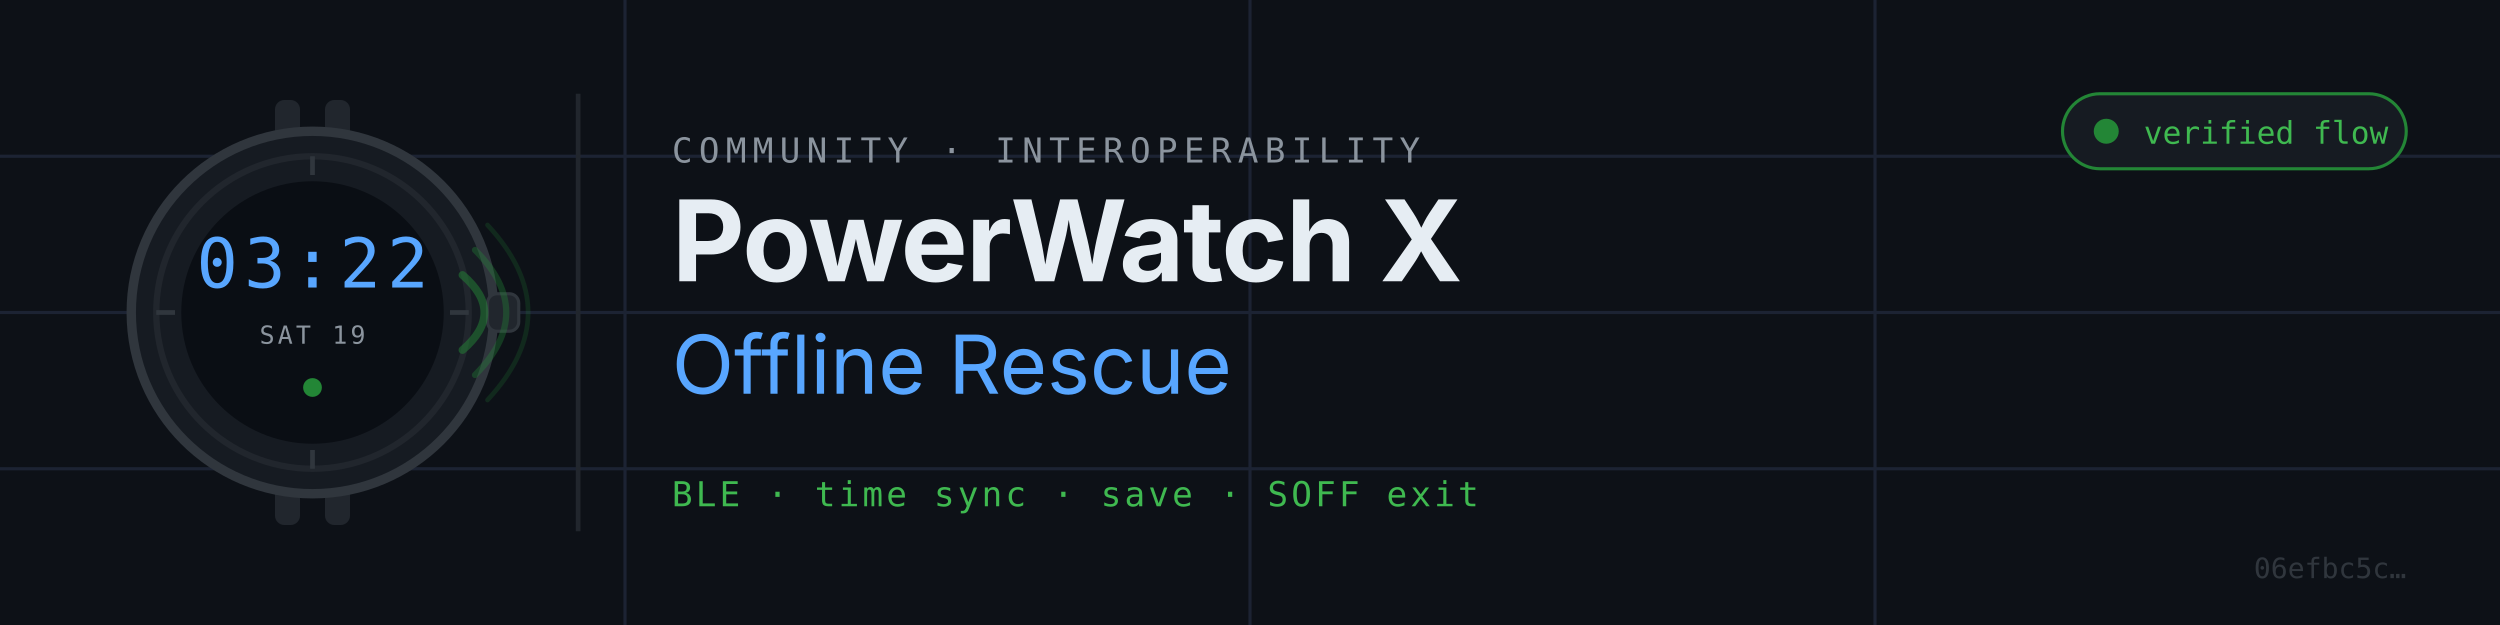
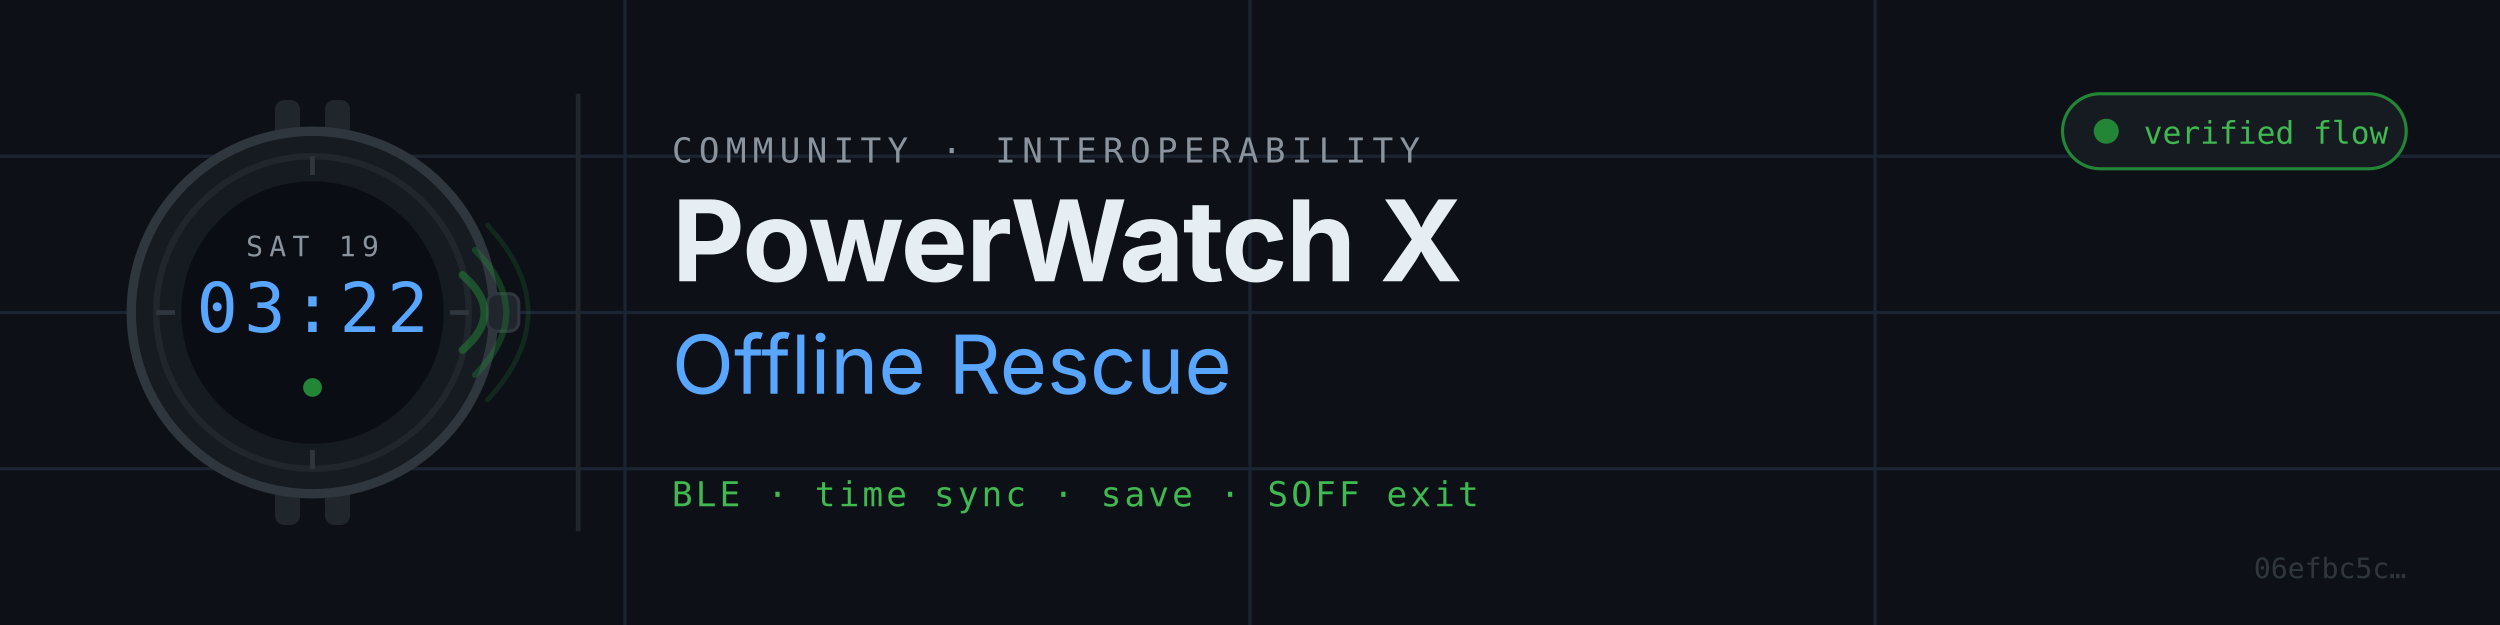
<svg xmlns="http://www.w3.org/2000/svg" viewBox="0 0 800 200" role="img">
  <rect width="800" height="200" fill="#0d1117" />
  <g stroke="#1c2333" stroke-width="1">
    <line x1="0" y1="50" x2="800" y2="50" />
    <line x1="0" y1="100" x2="800" y2="100" />
    <line x1="0" y1="150" x2="800" y2="150" />
    <line x1="200" y1="0" x2="200" y2="200" />
    <line x1="400" y1="0" x2="400" y2="200" />
    <line x1="600" y1="0" x2="600" y2="200" />
  </g>
  <g transform="translate(100, 100)">
    <rect x="-12" y="-68" width="8" height="18" rx="3" fill="#21262d" />
    <rect x="4" y="-68" width="8" height="18" rx="3" fill="#21262d" />
    <rect x="-12" y="50" width="8" height="18" rx="3" fill="#21262d" />
    <rect x="4" y="50" width="8" height="18" rx="3" fill="#21262d" />
    <circle r="58" fill="#161b22" stroke="#30363d" stroke-width="3" />
    <circle r="50" fill="none" stroke="#21262d" stroke-width="2" />
    <g stroke="#30363d" stroke-width="1.5">
      <line x1="0" y1="-50" x2="0" y2="-44" />
      <line x1="50" y1="0" x2="44" y2="0" />
      <line x1="0" y1="50" x2="0" y2="44" />
      <line x1="-50" y1="0" x2="-44" y2="0" />
    </g>
    <circle r="42" fill="#0a0e14" />
    <rect x="56" y="-6" width="10" height="12" rx="3" fill="#21262d" stroke="#30363d" stroke-width="1" />
    <g fill="none" stroke="#238636" stroke-linecap="round">
      <path d="M 48 -12 Q 62 0 48 12" stroke-width="2.5" opacity="0.5" />
      <path d="M 52 -20 Q 72 0 52 20" stroke-width="2" opacity="0.35" />
      <path d="M 56 -28 Q 82 0 56 28" stroke-width="1.5" opacity="0.2" />
    </g>
-     <text x="0" y="-8" text-anchor="middle" font-family="'SF Mono', 'Fira Code', monospace" font-size="22" fill="#58a6ff" letter-spacing="2">03:22</text>
-     <text x="0" y="10" text-anchor="middle" font-family="'SF Mono', 'Fira Code', monospace" font-size="8" fill="#8b949e" letter-spacing="1">SAT 19</text>
+     <text x="0" y="-18" text-anchor="middle" font-family="'SF Mono', 'Fira Code', monospace" font-size="9" fill="#8b949e" letter-spacing="2">SAT 19</text>
+     <text x="0" y="0" text-anchor="middle" dominant-baseline="middle" font-family="'SF Mono', 'Fira Code', monospace" font-size="22" fill="#58a6ff" letter-spacing="2">03:22</text>
    <circle cx="0" cy="24" r="3" fill="#238636" />
  </g>
  <line x1="185" y1="30" x2="185" y2="170" stroke="#21262d" stroke-width="1.5" />
  <g transform="translate(215, 0)">
    <text x="0" y="52" font-family="'SF Mono', 'Fira Code', monospace" font-size="11" fill="#8b949e" letter-spacing="2">COMMUNITY · INTEROPERABILITY</text>
    <text x="0" y="90" font-family="-apple-system, BlinkMacSystemFont, 'Segoe UI', sans-serif" font-size="36" font-weight="700" fill="#e6edf3" letter-spacing="-0.5">PowerWatch X</text>
    <text x="0" y="126" font-family="-apple-system, BlinkMacSystemFont, 'Segoe UI', sans-serif" font-size="26" font-weight="400" fill="#58a6ff">Offline Rescue</text>
    <text x="0" y="162" font-family="'SF Mono', 'Fira Code', monospace" font-size="11" fill="#3fb950" letter-spacing="1">BLE · time sync · save · SOFF exit</text>
  </g>
  <g transform="translate(660, 30)">
    <rect width="110" height="24" rx="12" fill="#161b22" stroke="#238636" stroke-width="1" />
    <circle cx="14" cy="12" r="4" fill="#238636" />
    <text x="26" y="16" font-family="'SF Mono', monospace" font-size="10" fill="#3fb950">verified flow</text>
  </g>
  <text x="770" y="185" text-anchor="end" font-family="'SF Mono', monospace" font-size="9" fill="#30363d">06efbc5c…</text>
</svg>
